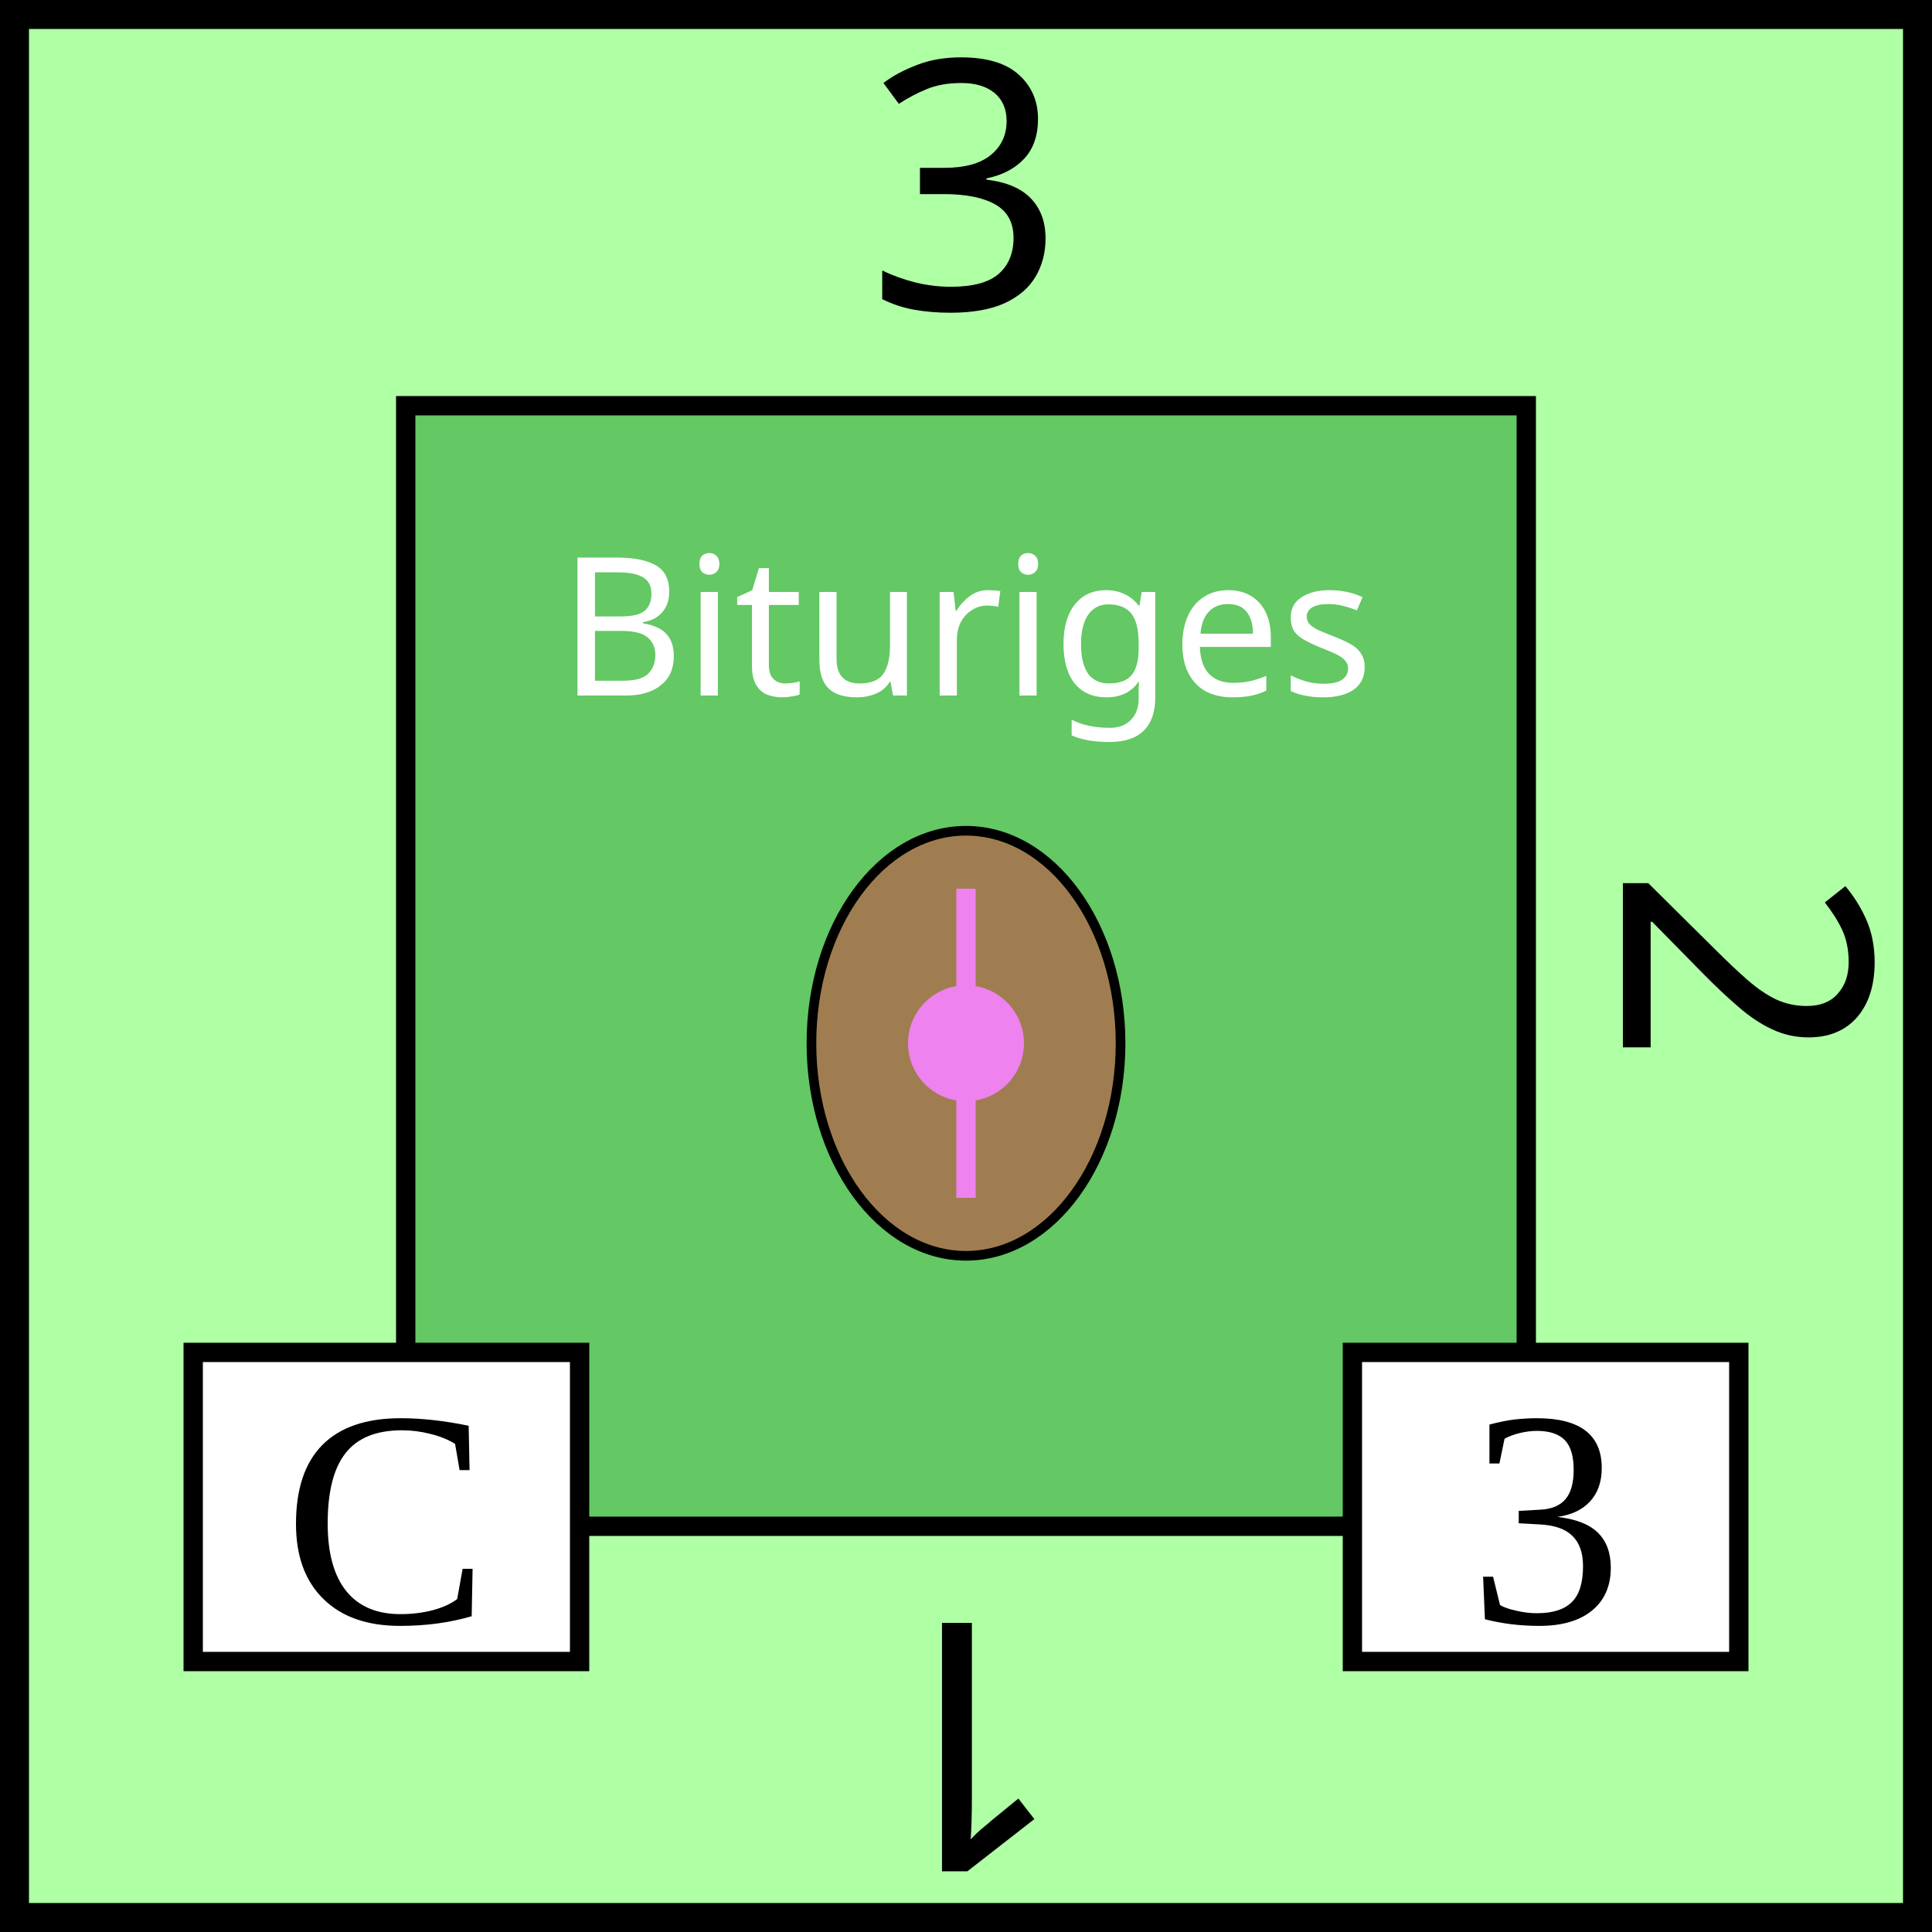
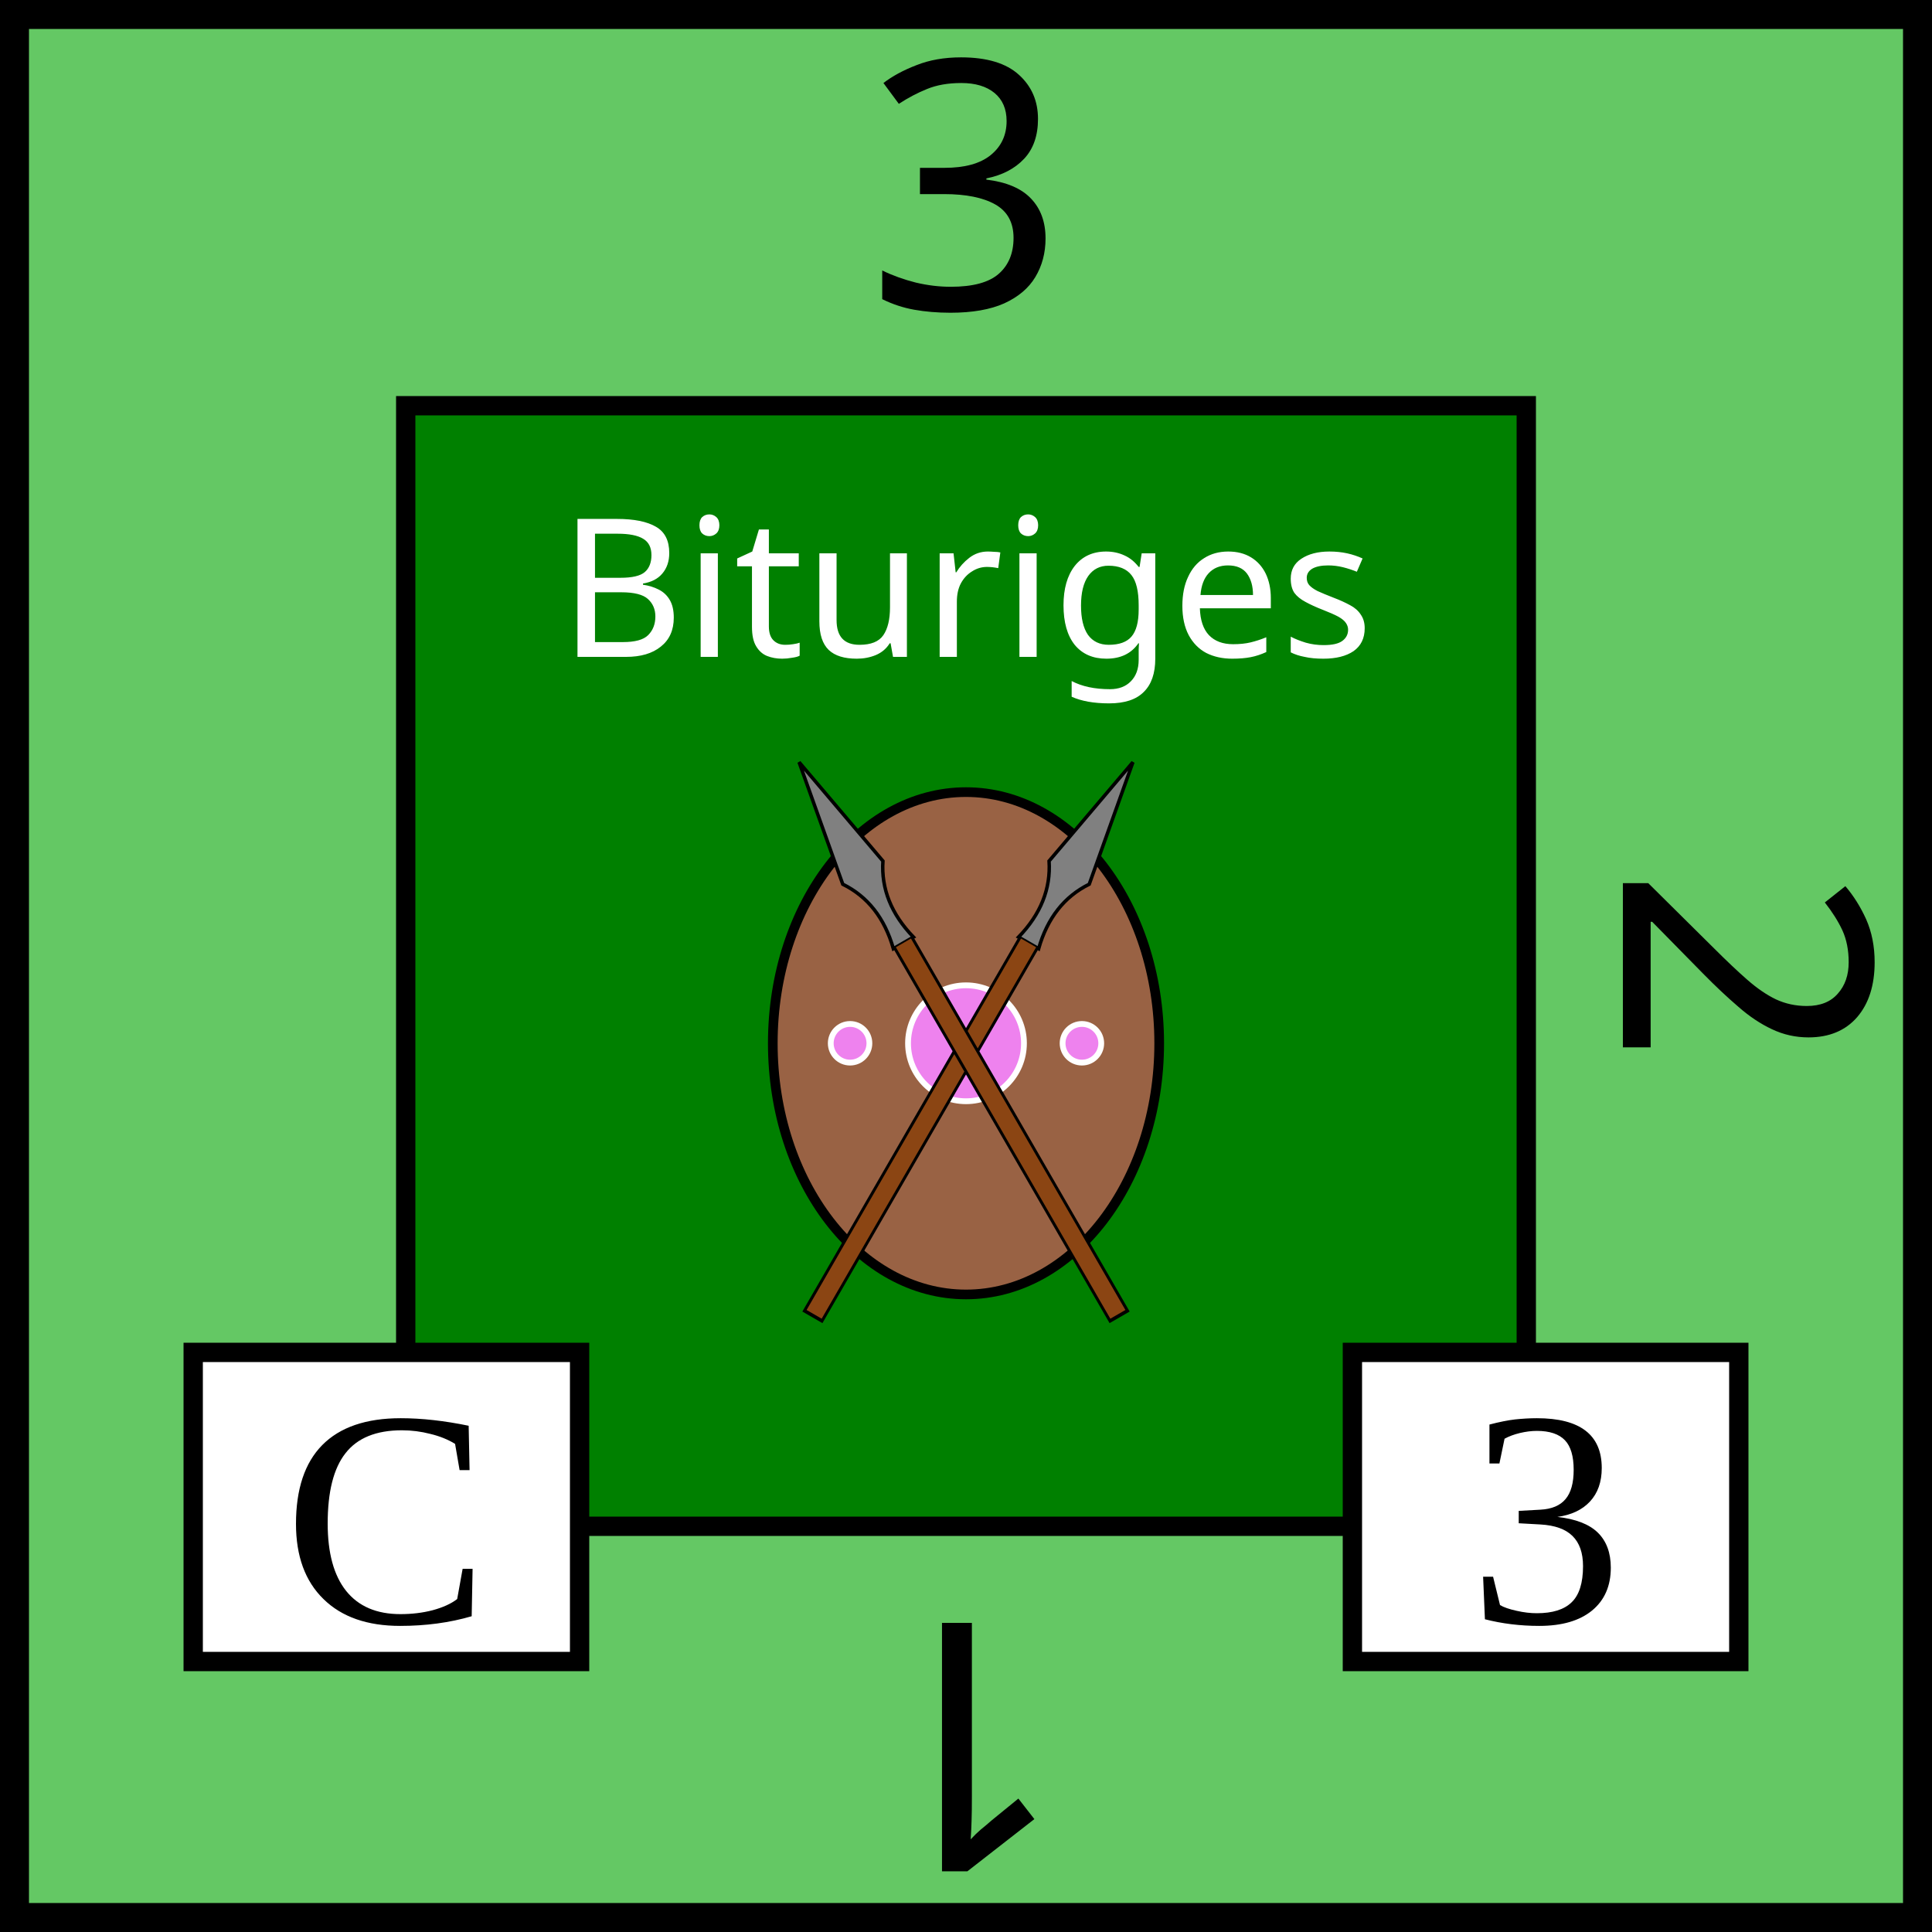
<svg xmlns="http://www.w3.org/2000/svg" viewBox="0 0 100 100" width="100" height="100">
-   <rect id="background" fill="rgb(175,255,165)" height="100" width="100" stroke="black" stroke-width="3" />
+   <rect id="background" fill="rgb(100,200,100)" height="100" width="100" stroke="black" stroke-width="3" />
  <g id="tribe" text-anchor="middle" font-size="12" font-family="Papyrus">
-     <rect x="21" y="21" width="58" height="58" fill="rgb(100,200,100)" stroke="black" />
-     <text x="50" y="36" fill="white" font-size="10">Bituriges</text>
-     <ellipse id="shield" cx="50" cy="54" rx="8" ry="11" fill="rgb(160,125,80)" stroke="black" stroke-width="0.5" />
-     <circle cx="50" cy="54" r="3" fill="violet" />
-     <line x1="50" y1="46" x2="50" y2="62" stroke="violet" />
+     <rect x="21" y="21" width="58" height="58" fill="green" stroke="black" />
+     <text x="50" y="34" fill="white" font-size="10">Bituriges</text>
+     <ellipse id="shield" cx="50" cy="54" rx="10" ry="13" fill="#996244" stroke="black" stroke-width="0.5" />
+     <circle cx="50" cy="54" r="3" fill="violet" stroke-width="0.3" stroke="white" />
+     <circle cx="44" cy="54" r="1" fill="violet" stroke-width="0.3" stroke="white" />
+     <circle cx="56" cy="54" r="1" fill="violet" stroke-width="0.3" stroke="white" />
  </g>
+   <g id="spear" transform="scale(0.6) translate(68, 42) rotate(30, 14, 47)">
+     <path d="         M 16 19         L 14 30         Q 16 33, 15 37         L 16 37         L 17 37         Q 16 33, 18 30         Z       " fill="grey" stroke="black" stroke-width="0.3" />
+     <line x1="16" y1="74.3" x2="16" y2="37" stroke="black" stroke-width="2" />
+     <line x1="16" y1="74" x2="16" y2="37" stroke="saddlebrown" stroke-width="1.5" />
+   </g>
+   <use href="#spear" transform="scale(-1,1) translate(-100,0)" />
  <g id="attributes" text-anchor="middle" font-size="16">
    <rect id="initiative" x="10" y="70" height="16" width="20" fill="white" stroke="black" />
    <text x="20" y="84">C</text>
    <rect id="firepower" x="70" y="70" height="16" width="20" fill="white" stroke="black" />
    <text x="80" y="84">3</text>
  </g>
  <g id="strength" text-anchor="middle" font-family="Papyrus" font-size="18">
    <text x="50" y="16">3</text>
    <text x="50" y="16" transform="rotate(90,50,50)">2</text>
    <text x="50" y="16" transform="rotate(180,50,50)">1</text>
  </g>
</svg>
